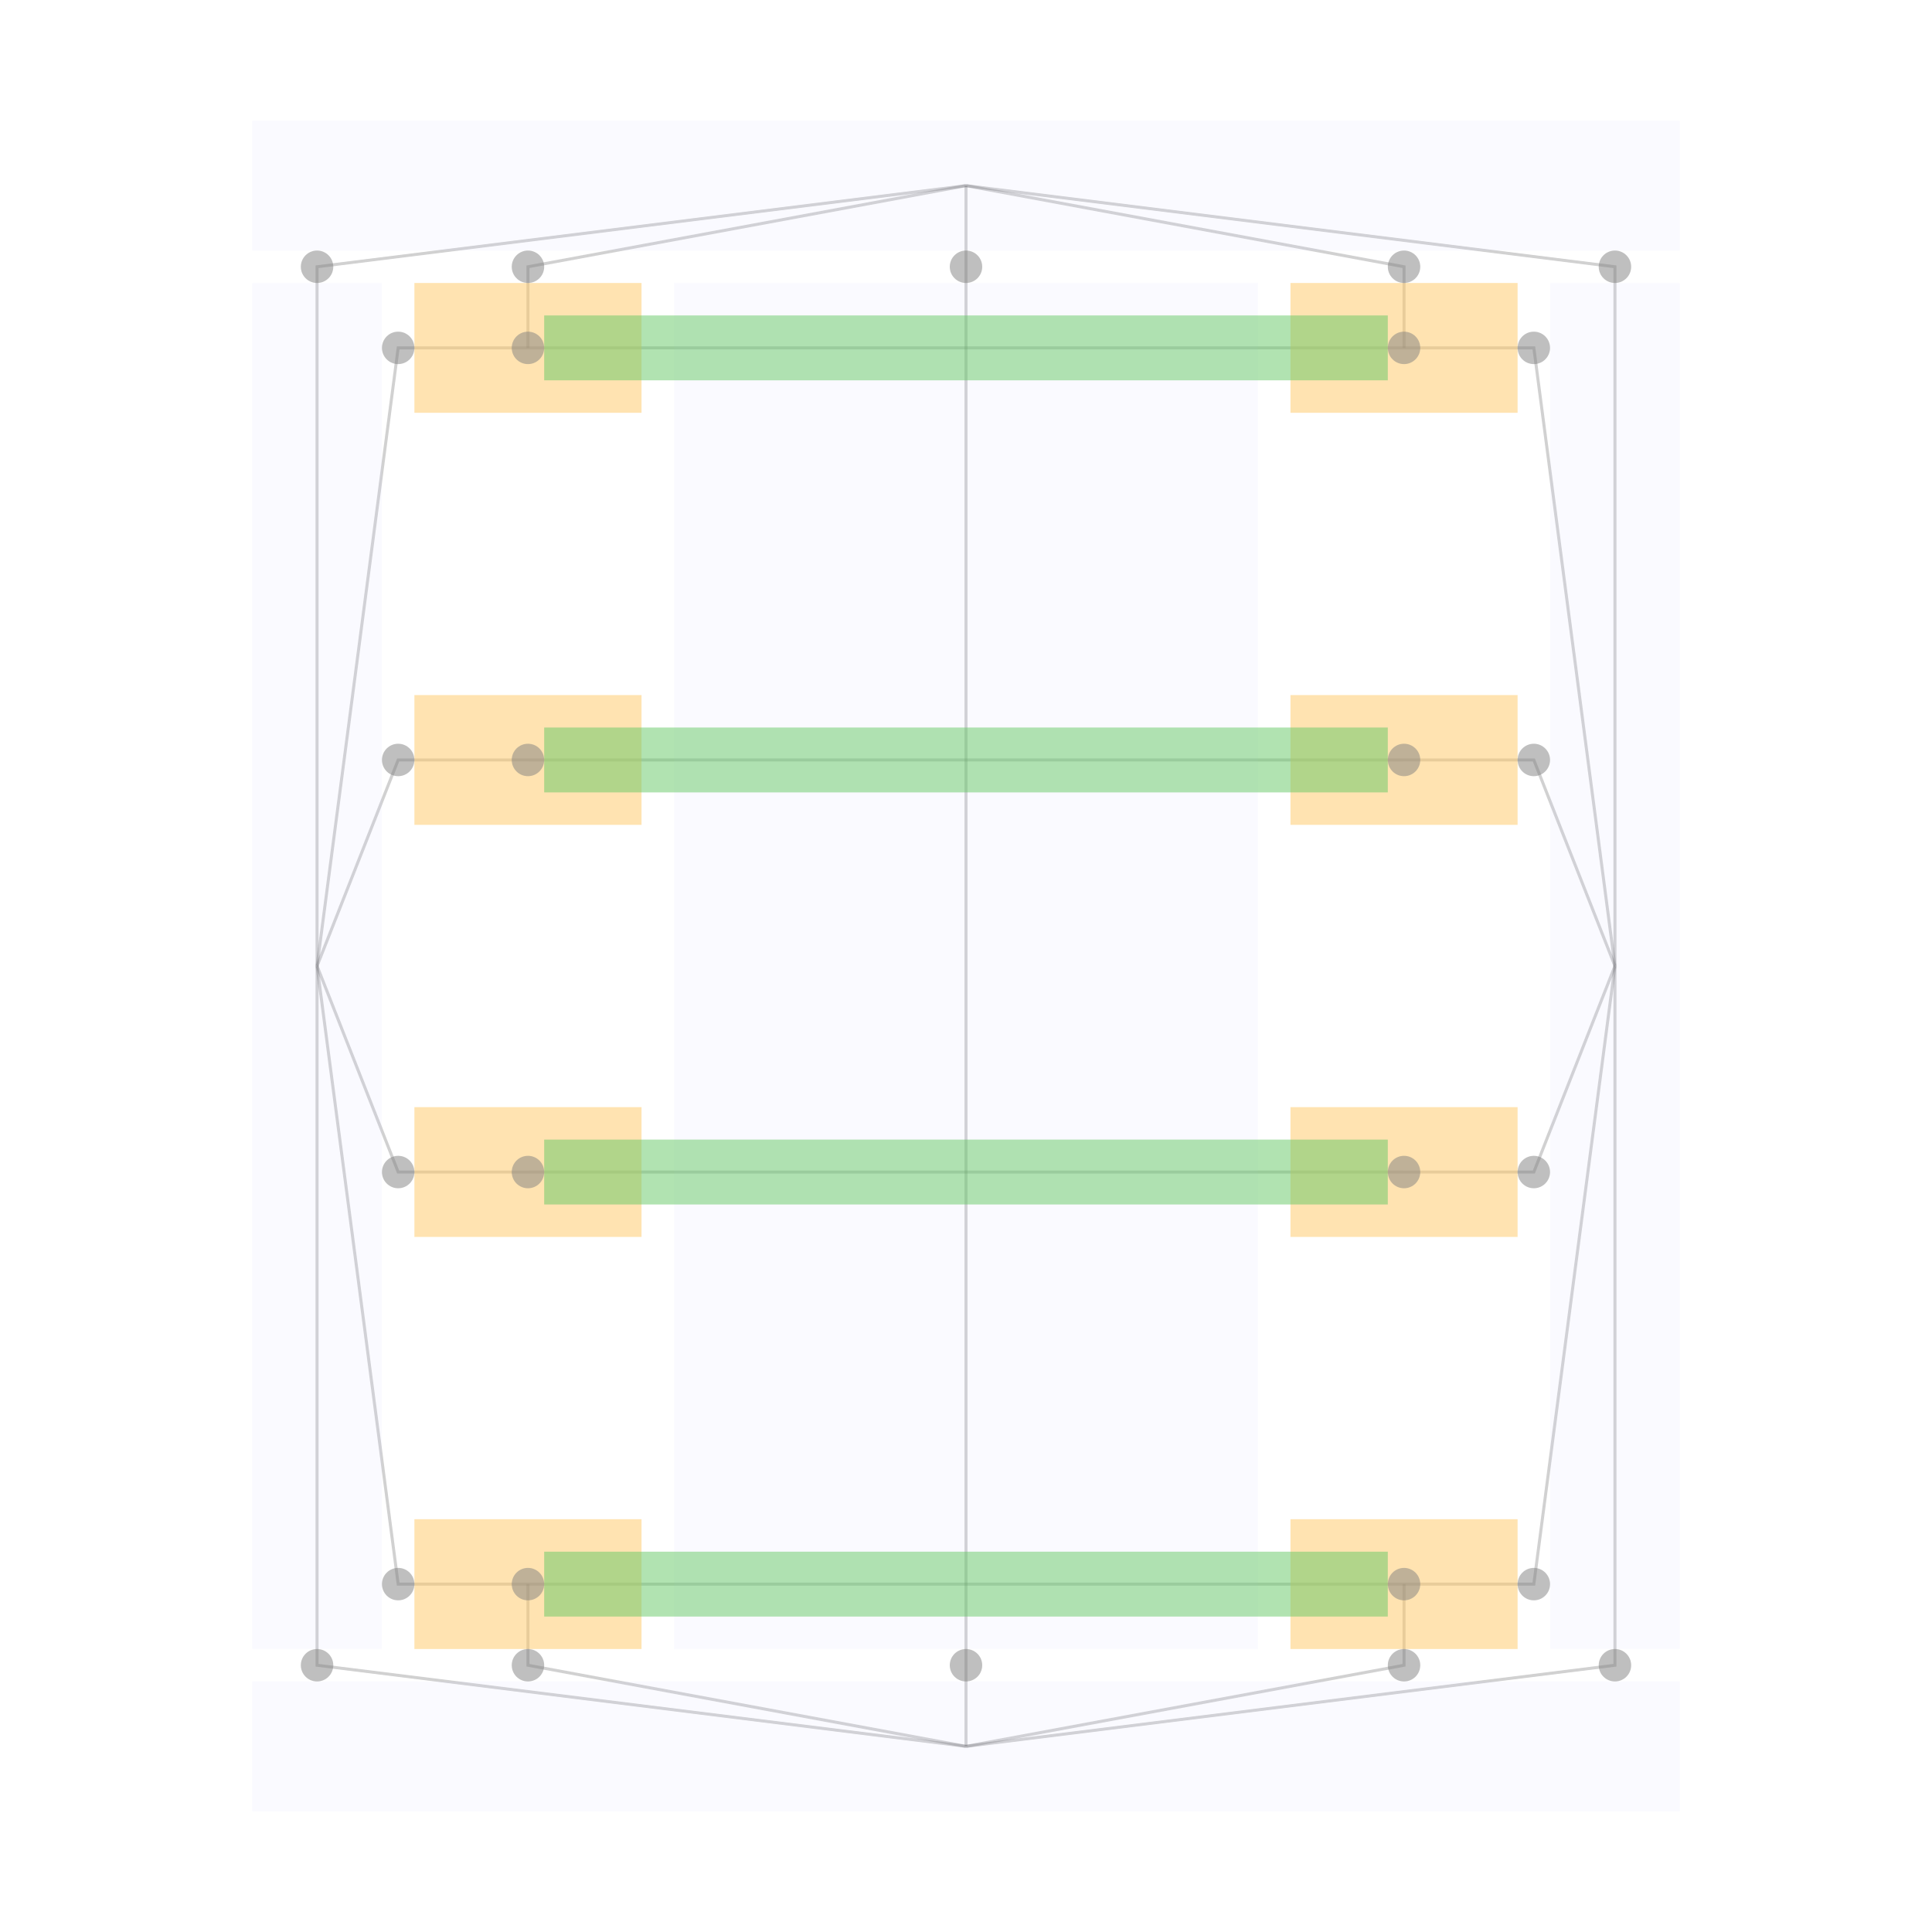
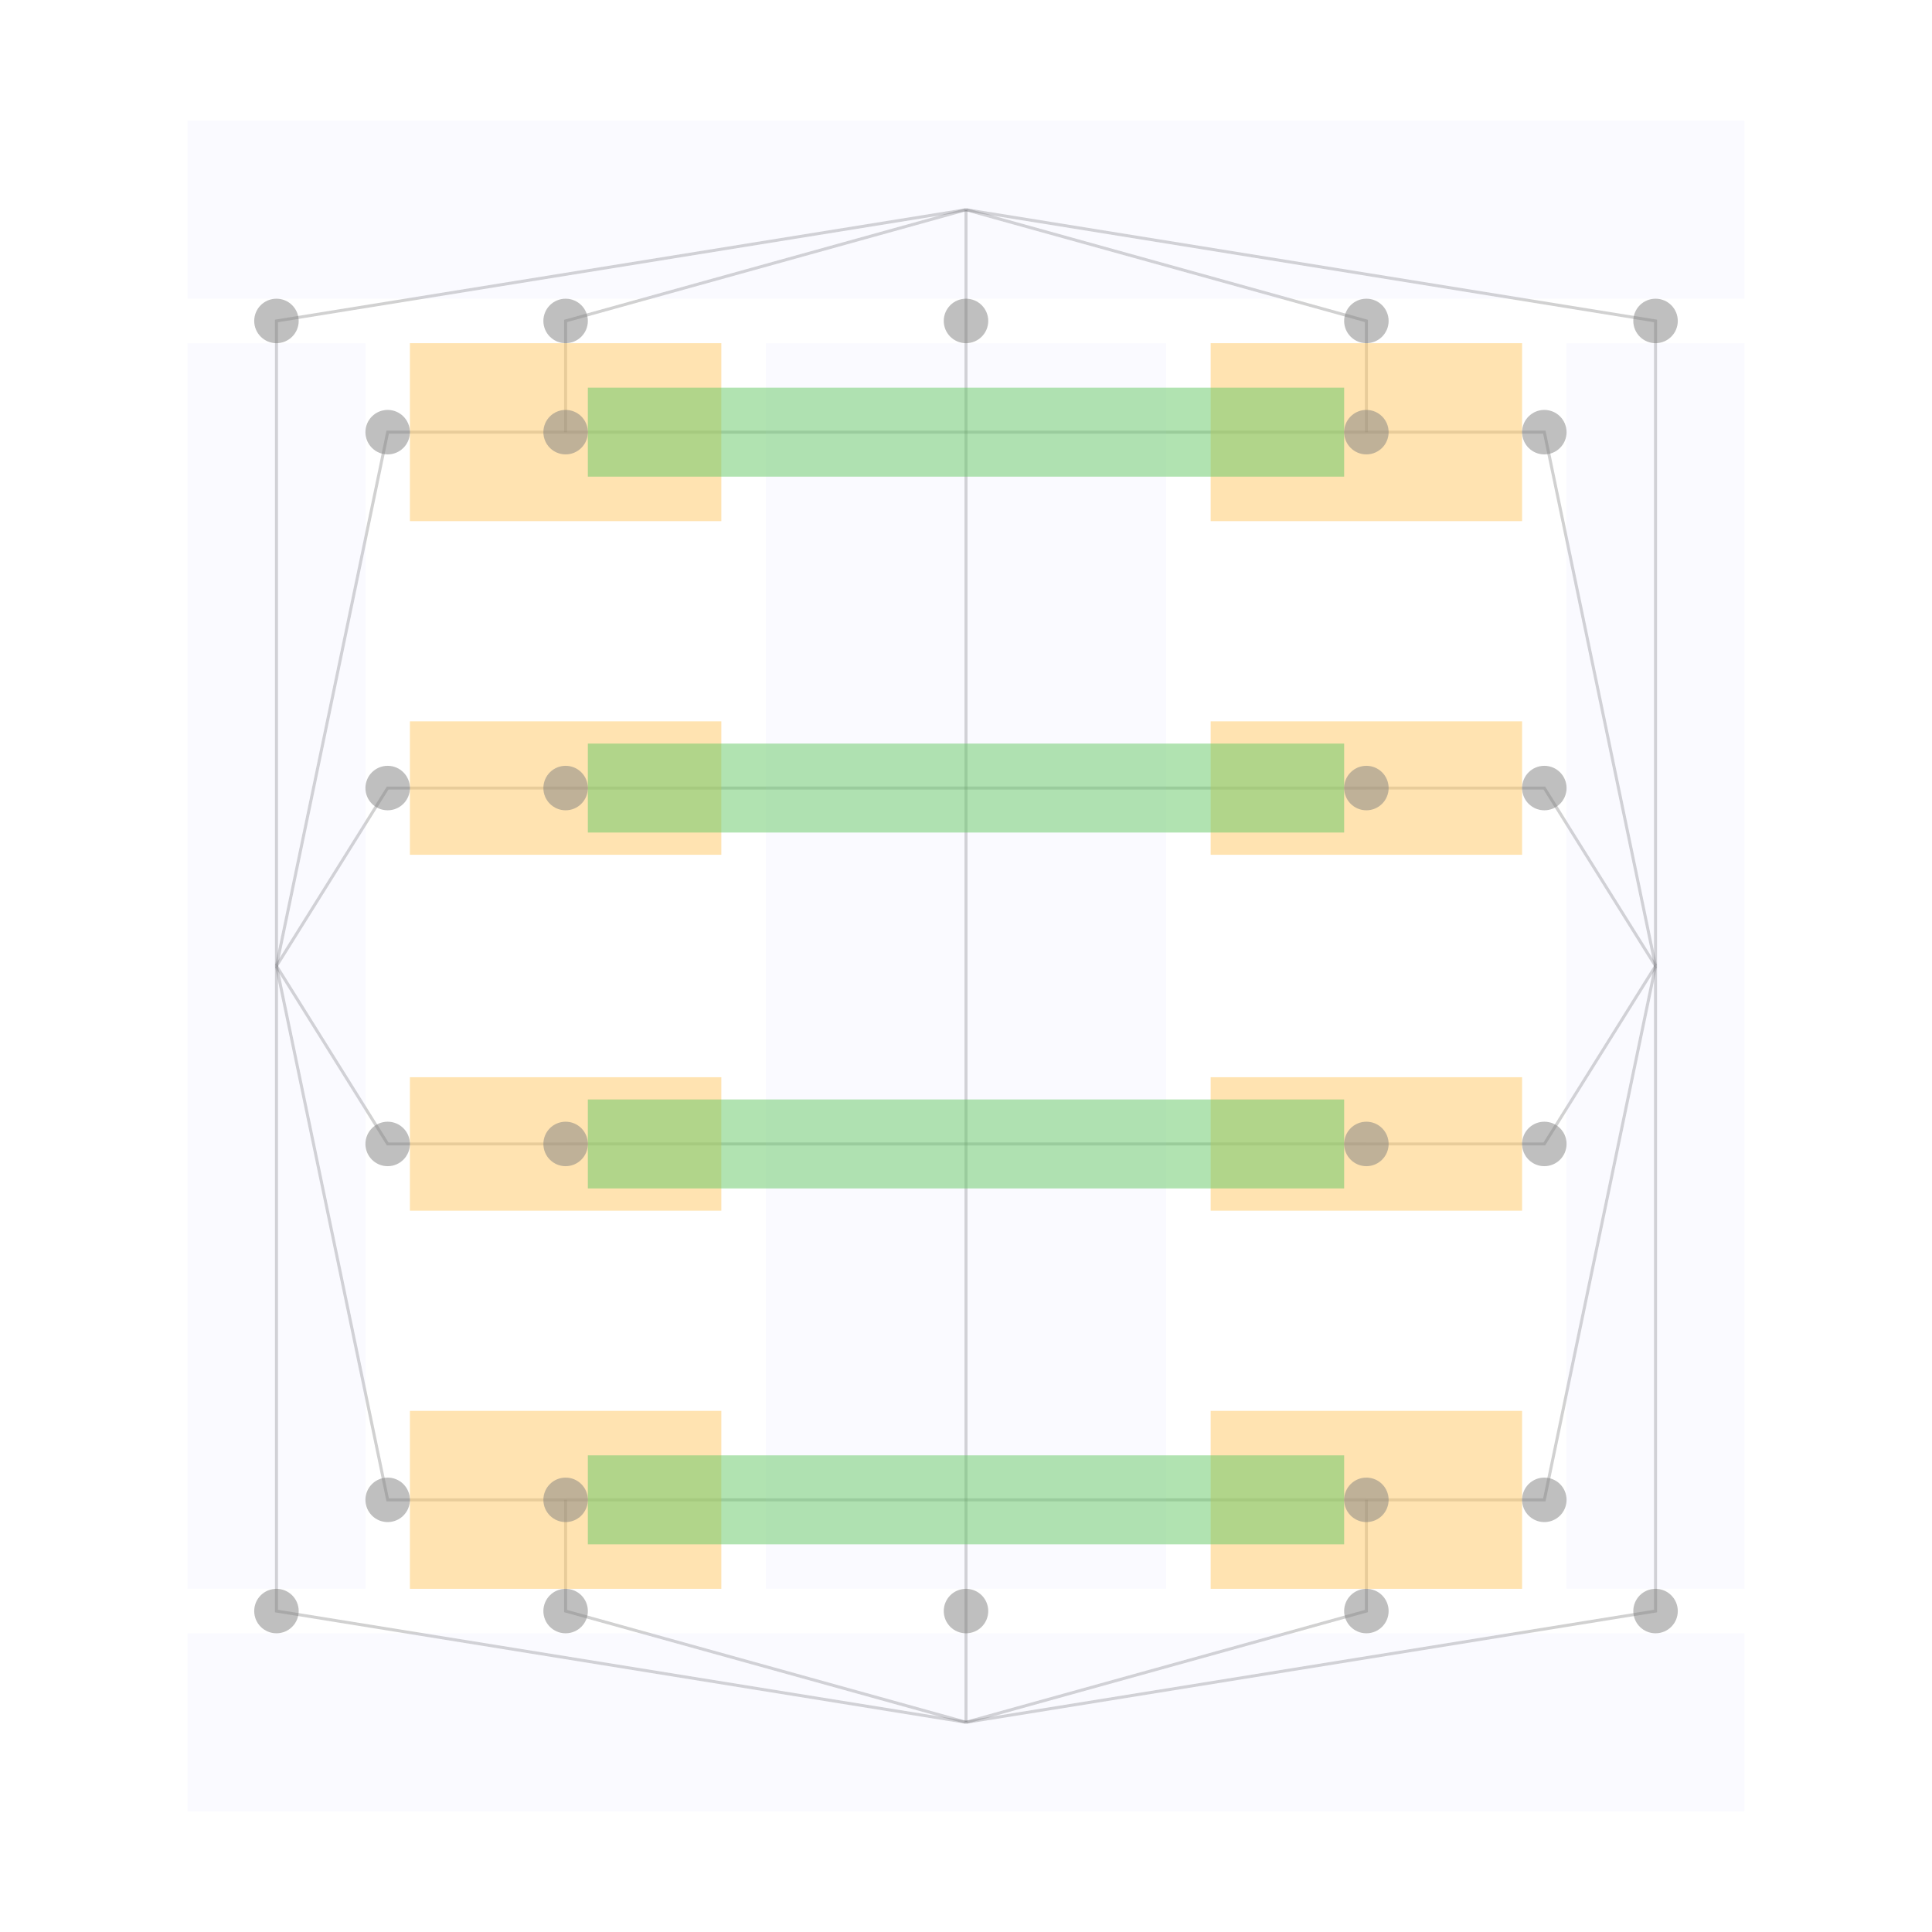
<svg xmlns="http://www.w3.org/2000/svg" width="640" height="640" viewBox="0 0 640 640">
  <rect width="100%" height="100%" fill="white" />
  <g>
-     <polyline data-points="0,2.4050000000000002 -2,2.1550000000000002 -2,0" data-type="line" data-label="" points="320,61.497 105.029,88.369 105.029,320" fill="none" stroke="rgba(100, 100, 100, 0.3)" stroke-width="1px" />
+     <polyline data-points="0,1.7 -1.55,1.45 -1.55,0" data-type="line" data-label="" points="320,69.474 91.579,106.316 91.579,320" fill="none" stroke="rgba(100, 100, 100, 0.3)" stroke-width="1px" />
  </g>
  <g>
-     <polyline data-points="0,2.4050000000000002 2,2.1550000000000002 2,0" data-type="line" data-label="" points="320,61.497 534.971,88.369 534.971,320" fill="none" stroke="rgba(100, 100, 100, 0.3)" stroke-width="1px" />
+     <polyline data-points="0,1.7 1.55,1.45 1.55,0" data-type="line" data-label="" points="320,69.474 548.421,106.316 548.421,320" fill="none" stroke="rgba(100, 100, 100, 0.3)" stroke-width="1px" />
  </g>
  <g>
-     <polyline data-points="0,2.4050000000000002 -1.35,2.1550000000000002 -1.35,1.9050000000000002" data-type="line" data-label="" points="320,61.497 174.894,88.369 174.894,115.24" fill="none" stroke="rgba(100, 100, 100, 0.3)" stroke-width="1px" />
+     <polyline data-points="0,1.7 -0.9,1.45 -0.9,1.2" data-type="line" data-label="" points="320,69.474 187.368,106.316 187.368,143.158" fill="none" stroke="rgba(100, 100, 100, 0.3)" stroke-width="1px" />
  </g>
  <g>
-     <polyline data-points="0,2.4050000000000002 1.35,2.1550000000000002 1.35,1.9050000000000002" data-type="line" data-label="" points="320,61.497 465.106,88.369 465.106,115.24" fill="none" stroke="rgba(100, 100, 100, 0.3)" stroke-width="1px" />
+     <polyline data-points="0,1.7 0.9,1.45 0.9,1.2" data-type="line" data-label="" points="320,69.474 452.632,106.316 452.632,143.158" fill="none" stroke="rgba(100, 100, 100, 0.3)" stroke-width="1px" />
  </g>
  <g>
-     <polyline data-points="0,2.4050000000000002 0,2.1550000000000002 0,0" data-type="line" data-label="" points="320,61.497 320,88.369 320,320" fill="none" stroke="rgba(100, 100, 100, 0.3)" stroke-width="1px" />
+     <polyline data-points="0,1.7 0,1.45 0,0" data-type="line" data-label="" points="320,69.474 320,106.316 320,320" fill="none" stroke="rgba(100, 100, 100, 0.3)" stroke-width="1px" />
  </g>
  <g>
-     <polyline data-points="0,-2.4050000000000002 -2,-2.1550000000000002 -2,0" data-type="line" data-label="" points="320,578.503 105.029,551.631 105.029,320" fill="none" stroke="rgba(100, 100, 100, 0.3)" stroke-width="1px" />
+     <polyline data-points="0,-1.7 -1.55,-1.45 -1.55,0" data-type="line" data-label="" points="320,570.526 91.579,533.684 91.579,320" fill="none" stroke="rgba(100, 100, 100, 0.3)" stroke-width="1px" />
  </g>
  <g>
-     <polyline data-points="0,-2.4050000000000002 2,-2.1550000000000002 2,0" data-type="line" data-label="" points="320,578.503 534.971,551.631 534.971,320" fill="none" stroke="rgba(100, 100, 100, 0.3)" stroke-width="1px" />
+     <polyline data-points="0,-1.7 1.55,-1.45 1.55,0" data-type="line" data-label="" points="320,570.526 548.421,533.684 548.421,320" fill="none" stroke="rgba(100, 100, 100, 0.3)" stroke-width="1px" />
  </g>
  <g>
-     <polyline data-points="0,-2.4050000000000002 -1.35,-2.1550000000000002 -1.35,-1.9050000000000002" data-type="line" data-label="" points="320,578.503 174.894,551.631 174.894,524.76" fill="none" stroke="rgba(100, 100, 100, 0.3)" stroke-width="1px" />
+     <polyline data-points="0,-1.7 -0.9,-1.45 -0.9,-1.2" data-type="line" data-label="" points="320,570.526 187.368,533.684 187.368,496.842" fill="none" stroke="rgba(100, 100, 100, 0.3)" stroke-width="1px" />
  </g>
  <g>
-     <polyline data-points="0,-2.4050000000000002 1.35,-2.1550000000000002 1.35,-1.9050000000000002" data-type="line" data-label="" points="320,578.503 465.106,551.631 465.106,524.76" fill="none" stroke="rgba(100, 100, 100, 0.3)" stroke-width="1px" />
+     <polyline data-points="0,-1.7 0.9,-1.45 0.9,-1.2" data-type="line" data-label="" points="320,570.526 452.632,533.684 452.632,496.842" fill="none" stroke="rgba(100, 100, 100, 0.3)" stroke-width="1px" />
  </g>
  <g>
-     <polyline data-points="0,-2.4050000000000002 0,-2.1550000000000002 0,0" data-type="line" data-label="" points="320,578.503 320,551.631 320,320" fill="none" stroke="rgba(100, 100, 100, 0.3)" stroke-width="1px" />
+     <polyline data-points="0,-1.7 0,-1.45 0,0" data-type="line" data-label="" points="320,570.526 320,533.684 320,320" fill="none" stroke="rgba(100, 100, 100, 0.3)" stroke-width="1px" />
  </g>
  <g>
-     <polyline data-points="-2,0 -1.75,1.9050000000000002 -1.35,1.9050000000000002" data-type="line" data-label="" points="105.029,320 131.9,115.24 174.894,115.24" fill="none" stroke="rgba(100, 100, 100, 0.3)" stroke-width="1px" />
+     <polyline data-points="-1.55,0 -1.3,-1.2 -0.9,-1.2" data-type="line" data-label="" points="91.579,320 128.421,496.842 187.368,496.842" fill="none" stroke="rgba(100, 100, 100, 0.3)" stroke-width="1px" />
  </g>
  <g>
-     <polyline data-points="-2,0 -1.75,0.635 -1.35,0.635" data-type="line" data-label="" points="105.029,320 131.9,251.747 174.894,251.747" fill="none" stroke="rgba(100, 100, 100, 0.3)" stroke-width="1px" />
+     <polyline data-points="-1.55,0 -1.3,-0.4 -0.9,-0.4" data-type="line" data-label="" points="91.579,320 128.421,378.947 187.368,378.947" fill="none" stroke="rgba(100, 100, 100, 0.3)" stroke-width="1px" />
  </g>
  <g>
-     <polyline data-points="-2,0 -1.75,-0.635 -1.35,-0.635" data-type="line" data-label="" points="105.029,320 131.9,388.253 174.894,388.253" fill="none" stroke="rgba(100, 100, 100, 0.3)" stroke-width="1px" />
+     <polyline data-points="-1.55,0 -1.3,0.4 -0.9,0.4" data-type="line" data-label="" points="91.579,320 128.421,261.053 187.368,261.053" fill="none" stroke="rgba(100, 100, 100, 0.3)" stroke-width="1px" />
  </g>
  <g>
-     <polyline data-points="-2,0 -1.75,-1.9050000000000002 -1.35,-1.9050000000000002" data-type="line" data-label="" points="105.029,320 131.9,524.76 174.894,524.76" fill="none" stroke="rgba(100, 100, 100, 0.3)" stroke-width="1px" />
+     <polyline data-points="-1.55,0 -1.3,1.2 -0.9,1.2" data-type="line" data-label="" points="91.579,320 128.421,143.158 187.368,143.158" fill="none" stroke="rgba(100, 100, 100, 0.3)" stroke-width="1px" />
  </g>
  <g>
-     <polyline data-points="2,0 1.75,-1.9050000000000002 1.35,-1.9050000000000002" data-type="line" data-label="" points="534.971,320 508.1,524.76 465.106,524.76" fill="none" stroke="rgba(100, 100, 100, 0.3)" stroke-width="1px" />
+     <polyline data-points="1.55,0 1.3,1.2 0.9,1.2" data-type="line" data-label="" points="548.421,320 511.579,143.158 452.632,143.158" fill="none" stroke="rgba(100, 100, 100, 0.3)" stroke-width="1px" />
  </g>
  <g>
-     <polyline data-points="2,0 1.75,-0.635 1.35,-0.635" data-type="line" data-label="" points="534.971,320 508.1,388.253 465.106,388.253" fill="none" stroke="rgba(100, 100, 100, 0.3)" stroke-width="1px" />
+     <polyline data-points="1.55,0 1.3,0.4 0.9,0.4" data-type="line" data-label="" points="548.421,320 511.579,261.053 452.632,261.053" fill="none" stroke="rgba(100, 100, 100, 0.3)" stroke-width="1px" />
  </g>
  <g>
-     <polyline data-points="2,0 1.75,0.635 1.35,0.635" data-type="line" data-label="" points="534.971,320 508.1,251.747 465.106,251.747" fill="none" stroke="rgba(100, 100, 100, 0.3)" stroke-width="1px" />
+     <polyline data-points="1.55,0 1.3,-0.4 0.9,-0.4" data-type="line" data-label="" points="548.421,320 511.579,378.947 452.632,378.947" fill="none" stroke="rgba(100, 100, 100, 0.3)" stroke-width="1px" />
  </g>
  <g>
-     <polyline data-points="2,0 1.75,1.9050000000000002 1.35,1.9050000000000002" data-type="line" data-label="" points="534.971,320 508.1,115.24 465.106,115.24" fill="none" stroke="rgba(100, 100, 100, 0.3)" stroke-width="1px" />
+     <polyline data-points="1.55,0 1.3,-1.2 0.9,-1.2" data-type="line" data-label="" points="548.421,320 511.579,496.842 452.632,496.842" fill="none" stroke="rgba(100, 100, 100, 0.3)" stroke-width="1px" />
  </g>
  <g>
-     <polyline data-points="0,1.9050000000000002 -1.35,1.905 -1.35,1.9050000000000002" data-type="line" data-label="" points="320,115.24 174.894,115.24 174.894,115.24" fill="none" stroke="rgba(100, 100, 100, 0.3)" stroke-width="1px" />
+     <polyline data-points="0,-1.2 -0.9,-1.2 -0.9,-1.2" data-type="line" data-label="" points="320,496.842 187.368,496.842 187.368,496.842" fill="none" stroke="rgba(100, 100, 100, 0.3)" stroke-width="1px" />
  </g>
  <g>
-     <polyline data-points="0,1.9050000000000002 1.35,1.905 1.35,1.9050000000000002" data-type="line" data-label="" points="320,115.24 465.106,115.24 465.106,115.24" fill="none" stroke="rgba(100, 100, 100, 0.3)" stroke-width="1px" />
+     <polyline data-points="0,-1.2 0.9,-1.2 0.9,-1.2" data-type="line" data-label="" points="320,496.842 452.632,496.842 452.632,496.842" fill="none" stroke="rgba(100, 100, 100, 0.3)" stroke-width="1px" />
  </g>
  <g>
-     <polyline data-points="0,0.635 -1.35,0.635 -1.35,0.635" data-type="line" data-label="" points="320,251.747 174.894,251.747 174.894,251.747" fill="none" stroke="rgba(100, 100, 100, 0.3)" stroke-width="1px" />
+     <polyline data-points="0,-0.4 -0.9,-0.4 -0.9,-0.4" data-type="line" data-label="" points="320,378.947 187.368,378.947 187.368,378.947" fill="none" stroke="rgba(100, 100, 100, 0.3)" stroke-width="1px" />
  </g>
  <g>
-     <polyline data-points="0,0.635 1.35,0.635 1.35,0.635" data-type="line" data-label="" points="320,251.747 465.106,251.747 465.106,251.747" fill="none" stroke="rgba(100, 100, 100, 0.3)" stroke-width="1px" />
+     <polyline data-points="0,-0.4 0.9,-0.4 0.9,-0.4" data-type="line" data-label="" points="320,378.947 452.632,378.947 452.632,378.947" fill="none" stroke="rgba(100, 100, 100, 0.3)" stroke-width="1px" />
  </g>
  <g>
-     <polyline data-points="0,-0.635 -1.35,-0.635 -1.35,-0.635" data-type="line" data-label="" points="320,388.253 174.894,388.253 174.894,388.253" fill="none" stroke="rgba(100, 100, 100, 0.3)" stroke-width="1px" />
+     <polyline data-points="0,0.4 -0.9,0.4 -0.9,0.4" data-type="line" data-label="" points="320,261.053 187.368,261.053 187.368,261.053" fill="none" stroke="rgba(100, 100, 100, 0.3)" stroke-width="1px" />
  </g>
  <g>
-     <polyline data-points="0,-0.635 1.35,-0.635 1.35,-0.635" data-type="line" data-label="" points="320,388.253 465.106,388.253 465.106,388.253" fill="none" stroke="rgba(100, 100, 100, 0.3)" stroke-width="1px" />
+     <polyline data-points="0,0.4 0.9,0.4 0.9,0.4" data-type="line" data-label="" points="320,261.053 452.632,261.053 452.632,261.053" fill="none" stroke="rgba(100, 100, 100, 0.3)" stroke-width="1px" />
  </g>
  <g>
-     <polyline data-points="0,-1.9050000000000002 -1.35,-1.905 -1.35,-1.9050000000000002" data-type="line" data-label="" points="320,524.76 174.894,524.76 174.894,524.76" fill="none" stroke="rgba(100, 100, 100, 0.3)" stroke-width="1px" />
+     <polyline data-points="0,1.2 -0.9,1.2 -0.9,1.2" data-type="line" data-label="" points="320,143.158 187.368,143.158 187.368,143.158" fill="none" stroke="rgba(100, 100, 100, 0.3)" stroke-width="1px" />
  </g>
  <g>
-     <polyline data-points="0,-1.9050000000000002 1.35,-1.905 1.35,-1.9050000000000002" data-type="line" data-label="" points="320,524.76 465.106,524.76 465.106,524.76" fill="none" stroke="rgba(100, 100, 100, 0.3)" stroke-width="1px" />
+     <polyline data-points="0,1.2 0.9,1.2 0.9,1.2" data-type="line" data-label="" points="320,143.158 452.632,143.158 452.632,143.158" fill="none" stroke="rgba(100, 100, 100, 0.3)" stroke-width="1px" />
  </g>
  <g>
-     <rect data-type="rect" data-label="" data-x="-1.35" data-y="1.9050000000000002" x="137.274" y="93.743" width="75.24" height="42.994" fill="rgba(255, 200, 100, 0.5)" stroke="black" stroke-width="0.009" />
+     <rect data-type="rect" data-label="" data-x="-0.9" data-y="-1.2" x="135.789" y="467.368" width="103.158" height="58.947" fill="rgba(255, 200, 100, 0.5)" stroke="black" stroke-width="0.007" />
  </g>
  <g>
-     <rect data-type="rect" data-label="" data-x="-1.35" data-y="0.635" x="137.274" y="230.25" width="75.24" height="42.994" fill="rgba(255, 200, 100, 0.5)" stroke="black" stroke-width="0.009" />
+     <rect data-type="rect" data-label="" data-x="-0.9" data-y="-0.4" x="135.789" y="356.842" width="103.158" height="44.211" fill="rgba(255, 200, 100, 0.5)" stroke="black" stroke-width="0.007" />
  </g>
  <g>
-     <rect data-type="rect" data-label="" data-x="-1.35" data-y="-0.635" x="137.274" y="366.756" width="75.24" height="42.994" fill="rgba(255, 200, 100, 0.5)" stroke="black" stroke-width="0.009" />
+     <rect data-type="rect" data-label="" data-x="-0.9" data-y="0.4" x="135.789" y="238.947" width="103.158" height="44.211" fill="rgba(255, 200, 100, 0.5)" stroke="black" stroke-width="0.007" />
  </g>
  <g>
-     <rect data-type="rect" data-label="" data-x="-1.35" data-y="-1.9050000000000002" x="137.274" y="503.263" width="75.24" height="42.994" fill="rgba(255, 200, 100, 0.5)" stroke="black" stroke-width="0.009" />
+     <rect data-type="rect" data-label="" data-x="-0.9" data-y="1.2" x="135.789" y="113.684" width="103.158" height="58.947" fill="rgba(255, 200, 100, 0.5)" stroke="black" stroke-width="0.007" />
  </g>
  <g>
-     <rect data-type="rect" data-label="" data-x="1.35" data-y="-1.9050000000000002" x="427.486" y="503.263" width="75.24" height="42.994" fill="rgba(255, 200, 100, 0.5)" stroke="black" stroke-width="0.009" />
+     <rect data-type="rect" data-label="" data-x="0.9" data-y="1.2" x="401.053" y="113.684" width="103.158" height="58.947" fill="rgba(255, 200, 100, 0.5)" stroke="black" stroke-width="0.007" />
  </g>
  <g>
-     <rect data-type="rect" data-label="" data-x="1.35" data-y="-0.635" x="427.486" y="366.756" width="75.24" height="42.994" fill="rgba(255, 200, 100, 0.5)" stroke="black" stroke-width="0.009" />
+     <rect data-type="rect" data-label="" data-x="0.9" data-y="0.4" x="401.053" y="238.947" width="103.158" height="44.211" fill="rgba(255, 200, 100, 0.5)" stroke="black" stroke-width="0.007" />
  </g>
  <g>
-     <rect data-type="rect" data-label="" data-x="1.35" data-y="0.635" x="427.486" y="230.25" width="75.24" height="42.994" fill="rgba(255, 200, 100, 0.5)" stroke="black" stroke-width="0.009" />
+     <rect data-type="rect" data-label="" data-x="0.9" data-y="-0.4" x="401.053" y="356.842" width="103.158" height="44.211" fill="rgba(255, 200, 100, 0.5)" stroke="black" stroke-width="0.007" />
  </g>
  <g>
-     <rect data-type="rect" data-label="" data-x="1.35" data-y="1.9050000000000002" x="427.486" y="93.743" width="75.24" height="42.994" fill="rgba(255, 200, 100, 0.5)" stroke="black" stroke-width="0.009" />
+     <rect data-type="rect" data-label="" data-x="0.9" data-y="-1.2" x="401.053" y="467.368" width="103.158" height="58.947" fill="rgba(255, 200, 100, 0.5)" stroke="black" stroke-width="0.007" />
  </g>
  <g>
-     <rect data-type="rect" data-label="" data-x="0" data-y="0" x="223.263" y="93.743" width="193.474" height="452.514" fill="rgba(200, 200, 255, 0.1)" stroke="black" stroke-width="0.009" />
+     <rect data-type="rect" data-label="" data-x="0" data-y="0" x="253.684" y="113.684" width="132.632" height="412.632" fill="rgba(200, 200, 255, 0.1)" stroke="black" stroke-width="0.007" />
  </g>
  <g>
-     <rect data-type="rect" data-label="" data-x="0" data-y="1.9050000000000002" x="180.269" y="104.491" width="279.463" height="21.497" fill="rgba(100, 200, 100, 0.5)" stroke="black" stroke-width="0.009" />
+     <rect data-type="rect" data-label="" data-x="0" data-y="-1.2" x="194.737" y="482.105" width="250.526" height="29.474" fill="rgba(100, 200, 100, 0.5)" stroke="black" stroke-width="0.007" />
  </g>
  <g>
-     <rect data-type="rect" data-label="" data-x="0" data-y="0.635" x="180.269" y="240.998" width="279.463" height="21.497" fill="rgba(100, 200, 100, 0.5)" stroke="black" stroke-width="0.009" />
+     <rect data-type="rect" data-label="" data-x="0" data-y="-0.4" x="194.737" y="364.211" width="250.526" height="29.474" fill="rgba(100, 200, 100, 0.5)" stroke="black" stroke-width="0.007" />
  </g>
  <g>
-     <rect data-type="rect" data-label="" data-x="0" data-y="-0.635" x="180.269" y="377.505" width="279.463" height="21.497" fill="rgba(100, 200, 100, 0.5)" stroke="black" stroke-width="0.009" />
+     <rect data-type="rect" data-label="" data-x="0" data-y="0.4" x="194.737" y="246.316" width="250.526" height="29.474" fill="rgba(100, 200, 100, 0.5)" stroke="black" stroke-width="0.007" />
  </g>
  <g>
-     <rect data-type="rect" data-label="" data-x="0" data-y="-1.9050000000000002" x="180.269" y="514.012" width="279.463" height="21.497" fill="rgba(100, 200, 100, 0.5)" stroke="black" stroke-width="0.009" />
+     <rect data-type="rect" data-label="" data-x="0" data-y="1.2" x="194.737" y="128.421" width="250.526" height="29.474" fill="rgba(100, 200, 100, 0.5)" stroke="black" stroke-width="0.007" />
  </g>
  <g>
-     <rect data-type="rect" data-label="" data-x="0" data-y="2.4050000000000002" x="83.532" y="40" width="472.937" height="42.994" fill="rgba(200, 200, 255, 0.1)" stroke="black" stroke-width="0.009" />
+     <rect data-type="rect" data-label="" data-x="0" data-y="1.7" x="62.105" y="40" width="515.789" height="58.947" fill="rgba(200, 200, 255, 0.1)" stroke="black" stroke-width="0.007" />
  </g>
  <g>
-     <rect data-type="rect" data-label="" data-x="0" data-y="-2.4050000000000002" x="83.532" y="557.006" width="472.937" height="42.994" fill="rgba(200, 200, 255, 0.1)" stroke="black" stroke-width="0.009" />
+     <rect data-type="rect" data-label="" data-x="0" data-y="-1.7" x="62.105" y="541.053" width="515.789" height="58.947" fill="rgba(200, 200, 255, 0.1)" stroke="black" stroke-width="0.007" />
  </g>
  <g>
-     <rect data-type="rect" data-label="" data-x="-2" data-y="0" x="83.532" y="93.743" width="42.994" height="452.514" fill="rgba(200, 200, 255, 0.1)" stroke="black" stroke-width="0.009" />
+     <rect data-type="rect" data-label="" data-x="-1.55" data-y="0" x="62.105" y="113.684" width="58.947" height="412.632" fill="rgba(200, 200, 255, 0.1)" stroke="black" stroke-width="0.007" />
  </g>
  <g>
-     <rect data-type="rect" data-label="" data-x="2" data-y="0" x="513.474" y="93.743" width="42.994" height="452.514" fill="rgba(200, 200, 255, 0.1)" stroke="black" stroke-width="0.009" />
+     <rect data-type="rect" data-label="" data-x="1.55" data-y="0" x="518.947" y="113.684" width="58.947" height="412.632" fill="rgba(200, 200, 255, 0.1)" stroke="black" stroke-width="0.007" />
  </g>
-   <circle data-type="circle" data-label="" data-x="-2" data-y="2.1550000000000002" cx="105.029" cy="88.369" r="5.374" fill="rgba(128, 128, 128, 0.5)" stroke="black" stroke-width="0.009" />
-   <circle data-type="circle" data-label="" data-x="2" data-y="2.1550000000000002" cx="534.971" cy="88.369" r="5.374" fill="rgba(128, 128, 128, 0.5)" stroke="black" stroke-width="0.009" />
-   <circle data-type="circle" data-label="" data-x="-1.35" data-y="2.1550000000000002" cx="174.894" cy="88.369" r="5.374" fill="rgba(128, 128, 128, 0.5)" stroke="black" stroke-width="0.009" />
-   <circle data-type="circle" data-label="" data-x="1.35" data-y="2.1550000000000002" cx="465.106" cy="88.369" r="5.374" fill="rgba(128, 128, 128, 0.5)" stroke="black" stroke-width="0.009" />
-   <circle data-type="circle" data-label="" data-x="0" data-y="2.1550000000000002" cx="320" cy="88.369" r="5.374" fill="rgba(128, 128, 128, 0.5)" stroke="black" stroke-width="0.009" />
-   <circle data-type="circle" data-label="" data-x="-2" data-y="-2.1550000000000002" cx="105.029" cy="551.631" r="5.374" fill="rgba(128, 128, 128, 0.5)" stroke="black" stroke-width="0.009" />
-   <circle data-type="circle" data-label="" data-x="2" data-y="-2.1550000000000002" cx="534.971" cy="551.631" r="5.374" fill="rgba(128, 128, 128, 0.5)" stroke="black" stroke-width="0.009" />
-   <circle data-type="circle" data-label="" data-x="-1.35" data-y="-2.1550000000000002" cx="174.894" cy="551.631" r="5.374" fill="rgba(128, 128, 128, 0.5)" stroke="black" stroke-width="0.009" />
-   <circle data-type="circle" data-label="" data-x="1.35" data-y="-2.1550000000000002" cx="465.106" cy="551.631" r="5.374" fill="rgba(128, 128, 128, 0.5)" stroke="black" stroke-width="0.009" />
-   <circle data-type="circle" data-label="" data-x="0" data-y="-2.1550000000000002" cx="320" cy="551.631" r="5.374" fill="rgba(128, 128, 128, 0.5)" stroke="black" stroke-width="0.009" />
-   <circle data-type="circle" data-label="" data-x="-1.75" data-y="1.9050000000000002" cx="131.9" cy="115.24" r="5.374" fill="rgba(128, 128, 128, 0.5)" stroke="black" stroke-width="0.009" />
-   <circle data-type="circle" data-label="" data-x="-1.75" data-y="0.635" cx="131.9" cy="251.747" r="5.374" fill="rgba(128, 128, 128, 0.5)" stroke="black" stroke-width="0.009" />
-   <circle data-type="circle" data-label="" data-x="-1.75" data-y="-0.635" cx="131.9" cy="388.253" r="5.374" fill="rgba(128, 128, 128, 0.5)" stroke="black" stroke-width="0.009" />
-   <circle data-type="circle" data-label="" data-x="-1.75" data-y="-1.9050000000000002" cx="131.9" cy="524.76" r="5.374" fill="rgba(128, 128, 128, 0.5)" stroke="black" stroke-width="0.009" />
-   <circle data-type="circle" data-label="" data-x="1.75" data-y="-1.9050000000000002" cx="508.1" cy="524.76" r="5.374" fill="rgba(128, 128, 128, 0.5)" stroke="black" stroke-width="0.009" />
-   <circle data-type="circle" data-label="" data-x="1.75" data-y="-0.635" cx="508.1" cy="388.253" r="5.374" fill="rgba(128, 128, 128, 0.5)" stroke="black" stroke-width="0.009" />
-   <circle data-type="circle" data-label="" data-x="1.75" data-y="0.635" cx="508.1" cy="251.747" r="5.374" fill="rgba(128, 128, 128, 0.5)" stroke="black" stroke-width="0.009" />
-   <circle data-type="circle" data-label="" data-x="1.75" data-y="1.9050000000000002" cx="508.1" cy="115.24" r="5.374" fill="rgba(128, 128, 128, 0.5)" stroke="black" stroke-width="0.009" />
-   <circle data-type="circle" data-label="" data-x="-1.35" data-y="1.905" cx="174.894" cy="115.24" r="5.374" fill="rgba(128, 128, 128, 0.5)" stroke="black" stroke-width="0.009" />
-   <circle data-type="circle" data-label="" data-x="1.35" data-y="1.905" cx="465.106" cy="115.24" r="5.374" fill="rgba(128, 128, 128, 0.5)" stroke="black" stroke-width="0.009" />
-   <circle data-type="circle" data-label="" data-x="-1.35" data-y="0.635" cx="174.894" cy="251.747" r="5.374" fill="rgba(128, 128, 128, 0.5)" stroke="black" stroke-width="0.009" />
-   <circle data-type="circle" data-label="" data-x="1.35" data-y="0.635" cx="465.106" cy="251.747" r="5.374" fill="rgba(128, 128, 128, 0.5)" stroke="black" stroke-width="0.009" />
-   <circle data-type="circle" data-label="" data-x="-1.35" data-y="-0.635" cx="174.894" cy="388.253" r="5.374" fill="rgba(128, 128, 128, 0.5)" stroke="black" stroke-width="0.009" />
-   <circle data-type="circle" data-label="" data-x="1.35" data-y="-0.635" cx="465.106" cy="388.253" r="5.374" fill="rgba(128, 128, 128, 0.5)" stroke="black" stroke-width="0.009" />
-   <circle data-type="circle" data-label="" data-x="-1.35" data-y="-1.905" cx="174.894" cy="524.76" r="5.374" fill="rgba(128, 128, 128, 0.5)" stroke="black" stroke-width="0.009" />
-   <circle data-type="circle" data-label="" data-x="1.35" data-y="-1.905" cx="465.106" cy="524.76" r="5.374" fill="rgba(128, 128, 128, 0.5)" stroke="black" stroke-width="0.009" />
+   <circle data-type="circle" data-label="" data-x="-1.55" data-y="1.45" cx="91.579" cy="106.316" r="7.368" fill="rgba(128, 128, 128, 0.5)" stroke="black" stroke-width="0.007" />
+   <circle data-type="circle" data-label="" data-x="1.55" data-y="1.45" cx="548.421" cy="106.316" r="7.368" fill="rgba(128, 128, 128, 0.5)" stroke="black" stroke-width="0.007" />
+   <circle data-type="circle" data-label="" data-x="-0.9" data-y="1.45" cx="187.368" cy="106.316" r="7.368" fill="rgba(128, 128, 128, 0.5)" stroke="black" stroke-width="0.007" />
+   <circle data-type="circle" data-label="" data-x="0.9" data-y="1.45" cx="452.632" cy="106.316" r="7.368" fill="rgba(128, 128, 128, 0.5)" stroke="black" stroke-width="0.007" />
+   <circle data-type="circle" data-label="" data-x="0" data-y="1.45" cx="320" cy="106.316" r="7.368" fill="rgba(128, 128, 128, 0.5)" stroke="black" stroke-width="0.007" />
+   <circle data-type="circle" data-label="" data-x="-1.55" data-y="-1.45" cx="91.579" cy="533.684" r="7.368" fill="rgba(128, 128, 128, 0.5)" stroke="black" stroke-width="0.007" />
+   <circle data-type="circle" data-label="" data-x="1.55" data-y="-1.45" cx="548.421" cy="533.684" r="7.368" fill="rgba(128, 128, 128, 0.5)" stroke="black" stroke-width="0.007" />
+   <circle data-type="circle" data-label="" data-x="-0.9" data-y="-1.45" cx="187.368" cy="533.684" r="7.368" fill="rgba(128, 128, 128, 0.5)" stroke="black" stroke-width="0.007" />
+   <circle data-type="circle" data-label="" data-x="0.9" data-y="-1.45" cx="452.632" cy="533.684" r="7.368" fill="rgba(128, 128, 128, 0.5)" stroke="black" stroke-width="0.007" />
+   <circle data-type="circle" data-label="" data-x="0" data-y="-1.45" cx="320" cy="533.684" r="7.368" fill="rgba(128, 128, 128, 0.5)" stroke="black" stroke-width="0.007" />
+   <circle data-type="circle" data-label="" data-x="-1.3" data-y="-1.2" cx="128.421" cy="496.842" r="7.368" fill="rgba(128, 128, 128, 0.5)" stroke="black" stroke-width="0.007" />
+   <circle data-type="circle" data-label="" data-x="-1.3" data-y="-0.4" cx="128.421" cy="378.947" r="7.368" fill="rgba(128, 128, 128, 0.5)" stroke="black" stroke-width="0.007" />
+   <circle data-type="circle" data-label="" data-x="-1.3" data-y="0.4" cx="128.421" cy="261.053" r="7.368" fill="rgba(128, 128, 128, 0.5)" stroke="black" stroke-width="0.007" />
+   <circle data-type="circle" data-label="" data-x="-1.3" data-y="1.2" cx="128.421" cy="143.158" r="7.368" fill="rgba(128, 128, 128, 0.5)" stroke="black" stroke-width="0.007" />
+   <circle data-type="circle" data-label="" data-x="1.3" data-y="1.2" cx="511.579" cy="143.158" r="7.368" fill="rgba(128, 128, 128, 0.5)" stroke="black" stroke-width="0.007" />
+   <circle data-type="circle" data-label="" data-x="1.3" data-y="0.4" cx="511.579" cy="261.053" r="7.368" fill="rgba(128, 128, 128, 0.5)" stroke="black" stroke-width="0.007" />
+   <circle data-type="circle" data-label="" data-x="1.3" data-y="-0.4" cx="511.579" cy="378.947" r="7.368" fill="rgba(128, 128, 128, 0.5)" stroke="black" stroke-width="0.007" />
+   <circle data-type="circle" data-label="" data-x="1.3" data-y="-1.2" cx="511.579" cy="496.842" r="7.368" fill="rgba(128, 128, 128, 0.5)" stroke="black" stroke-width="0.007" />
+   <circle data-type="circle" data-label="" data-x="-0.9" data-y="-1.2" cx="187.368" cy="496.842" r="7.368" fill="rgba(128, 128, 128, 0.5)" stroke="black" stroke-width="0.007" />
+   <circle data-type="circle" data-label="" data-x="0.9" data-y="-1.2" cx="452.632" cy="496.842" r="7.368" fill="rgba(128, 128, 128, 0.5)" stroke="black" stroke-width="0.007" />
+   <circle data-type="circle" data-label="" data-x="-0.9" data-y="-0.4" cx="187.368" cy="378.947" r="7.368" fill="rgba(128, 128, 128, 0.5)" stroke="black" stroke-width="0.007" />
+   <circle data-type="circle" data-label="" data-x="0.9" data-y="-0.4" cx="452.632" cy="378.947" r="7.368" fill="rgba(128, 128, 128, 0.5)" stroke="black" stroke-width="0.007" />
+   <circle data-type="circle" data-label="" data-x="-0.9" data-y="0.4" cx="187.368" cy="261.053" r="7.368" fill="rgba(128, 128, 128, 0.5)" stroke="black" stroke-width="0.007" />
+   <circle data-type="circle" data-label="" data-x="0.9" data-y="0.4" cx="452.632" cy="261.053" r="7.368" fill="rgba(128, 128, 128, 0.5)" stroke="black" stroke-width="0.007" />
+   <circle data-type="circle" data-label="" data-x="-0.9" data-y="1.2" cx="187.368" cy="143.158" r="7.368" fill="rgba(128, 128, 128, 0.5)" stroke="black" stroke-width="0.007" />
+   <circle data-type="circle" data-label="" data-x="0.9" data-y="1.2" cx="452.632" cy="143.158" r="7.368" fill="rgba(128, 128, 128, 0.5)" stroke="black" stroke-width="0.007" />
  <g id="crosshair" style="display: none">
    <line id="crosshair-h" y1="0" y2="640" stroke="#666" stroke-width="0.5" />
    <line id="crosshair-v" x1="0" x2="640" stroke="#666" stroke-width="0.5" />
    <text id="coordinates" font-family="monospace" font-size="12" fill="#666" />
  </g>
</svg>
